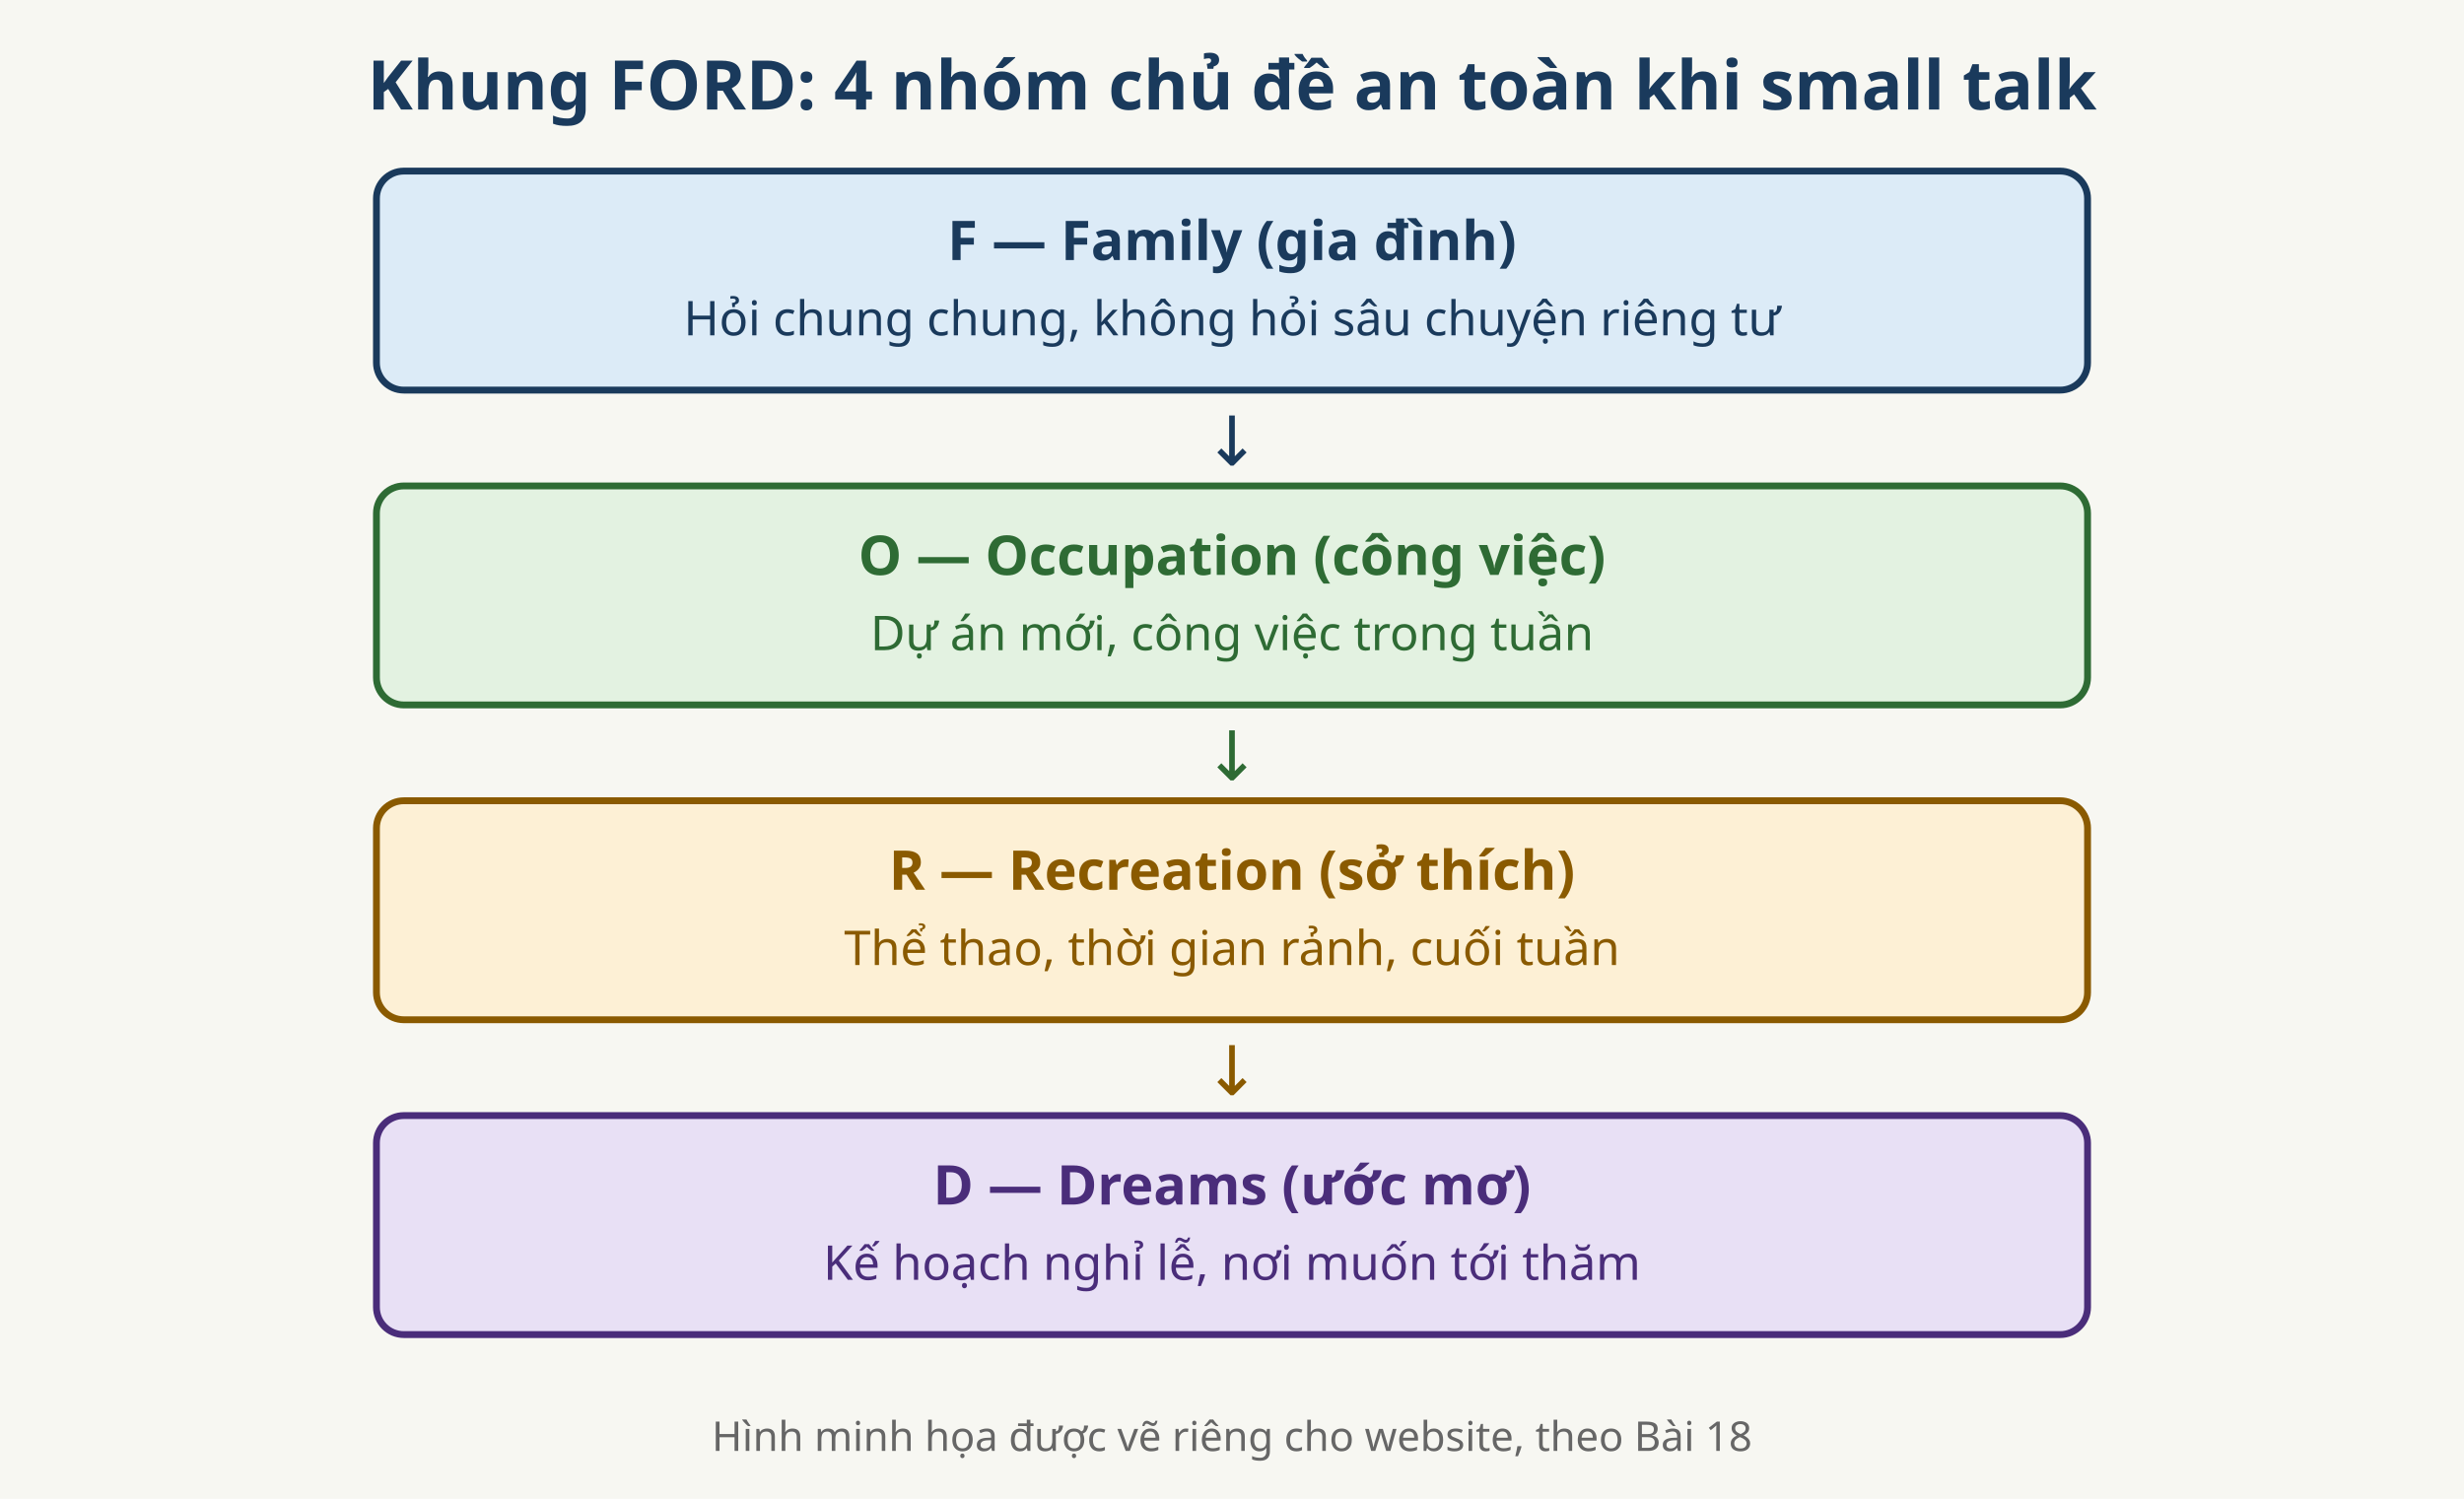
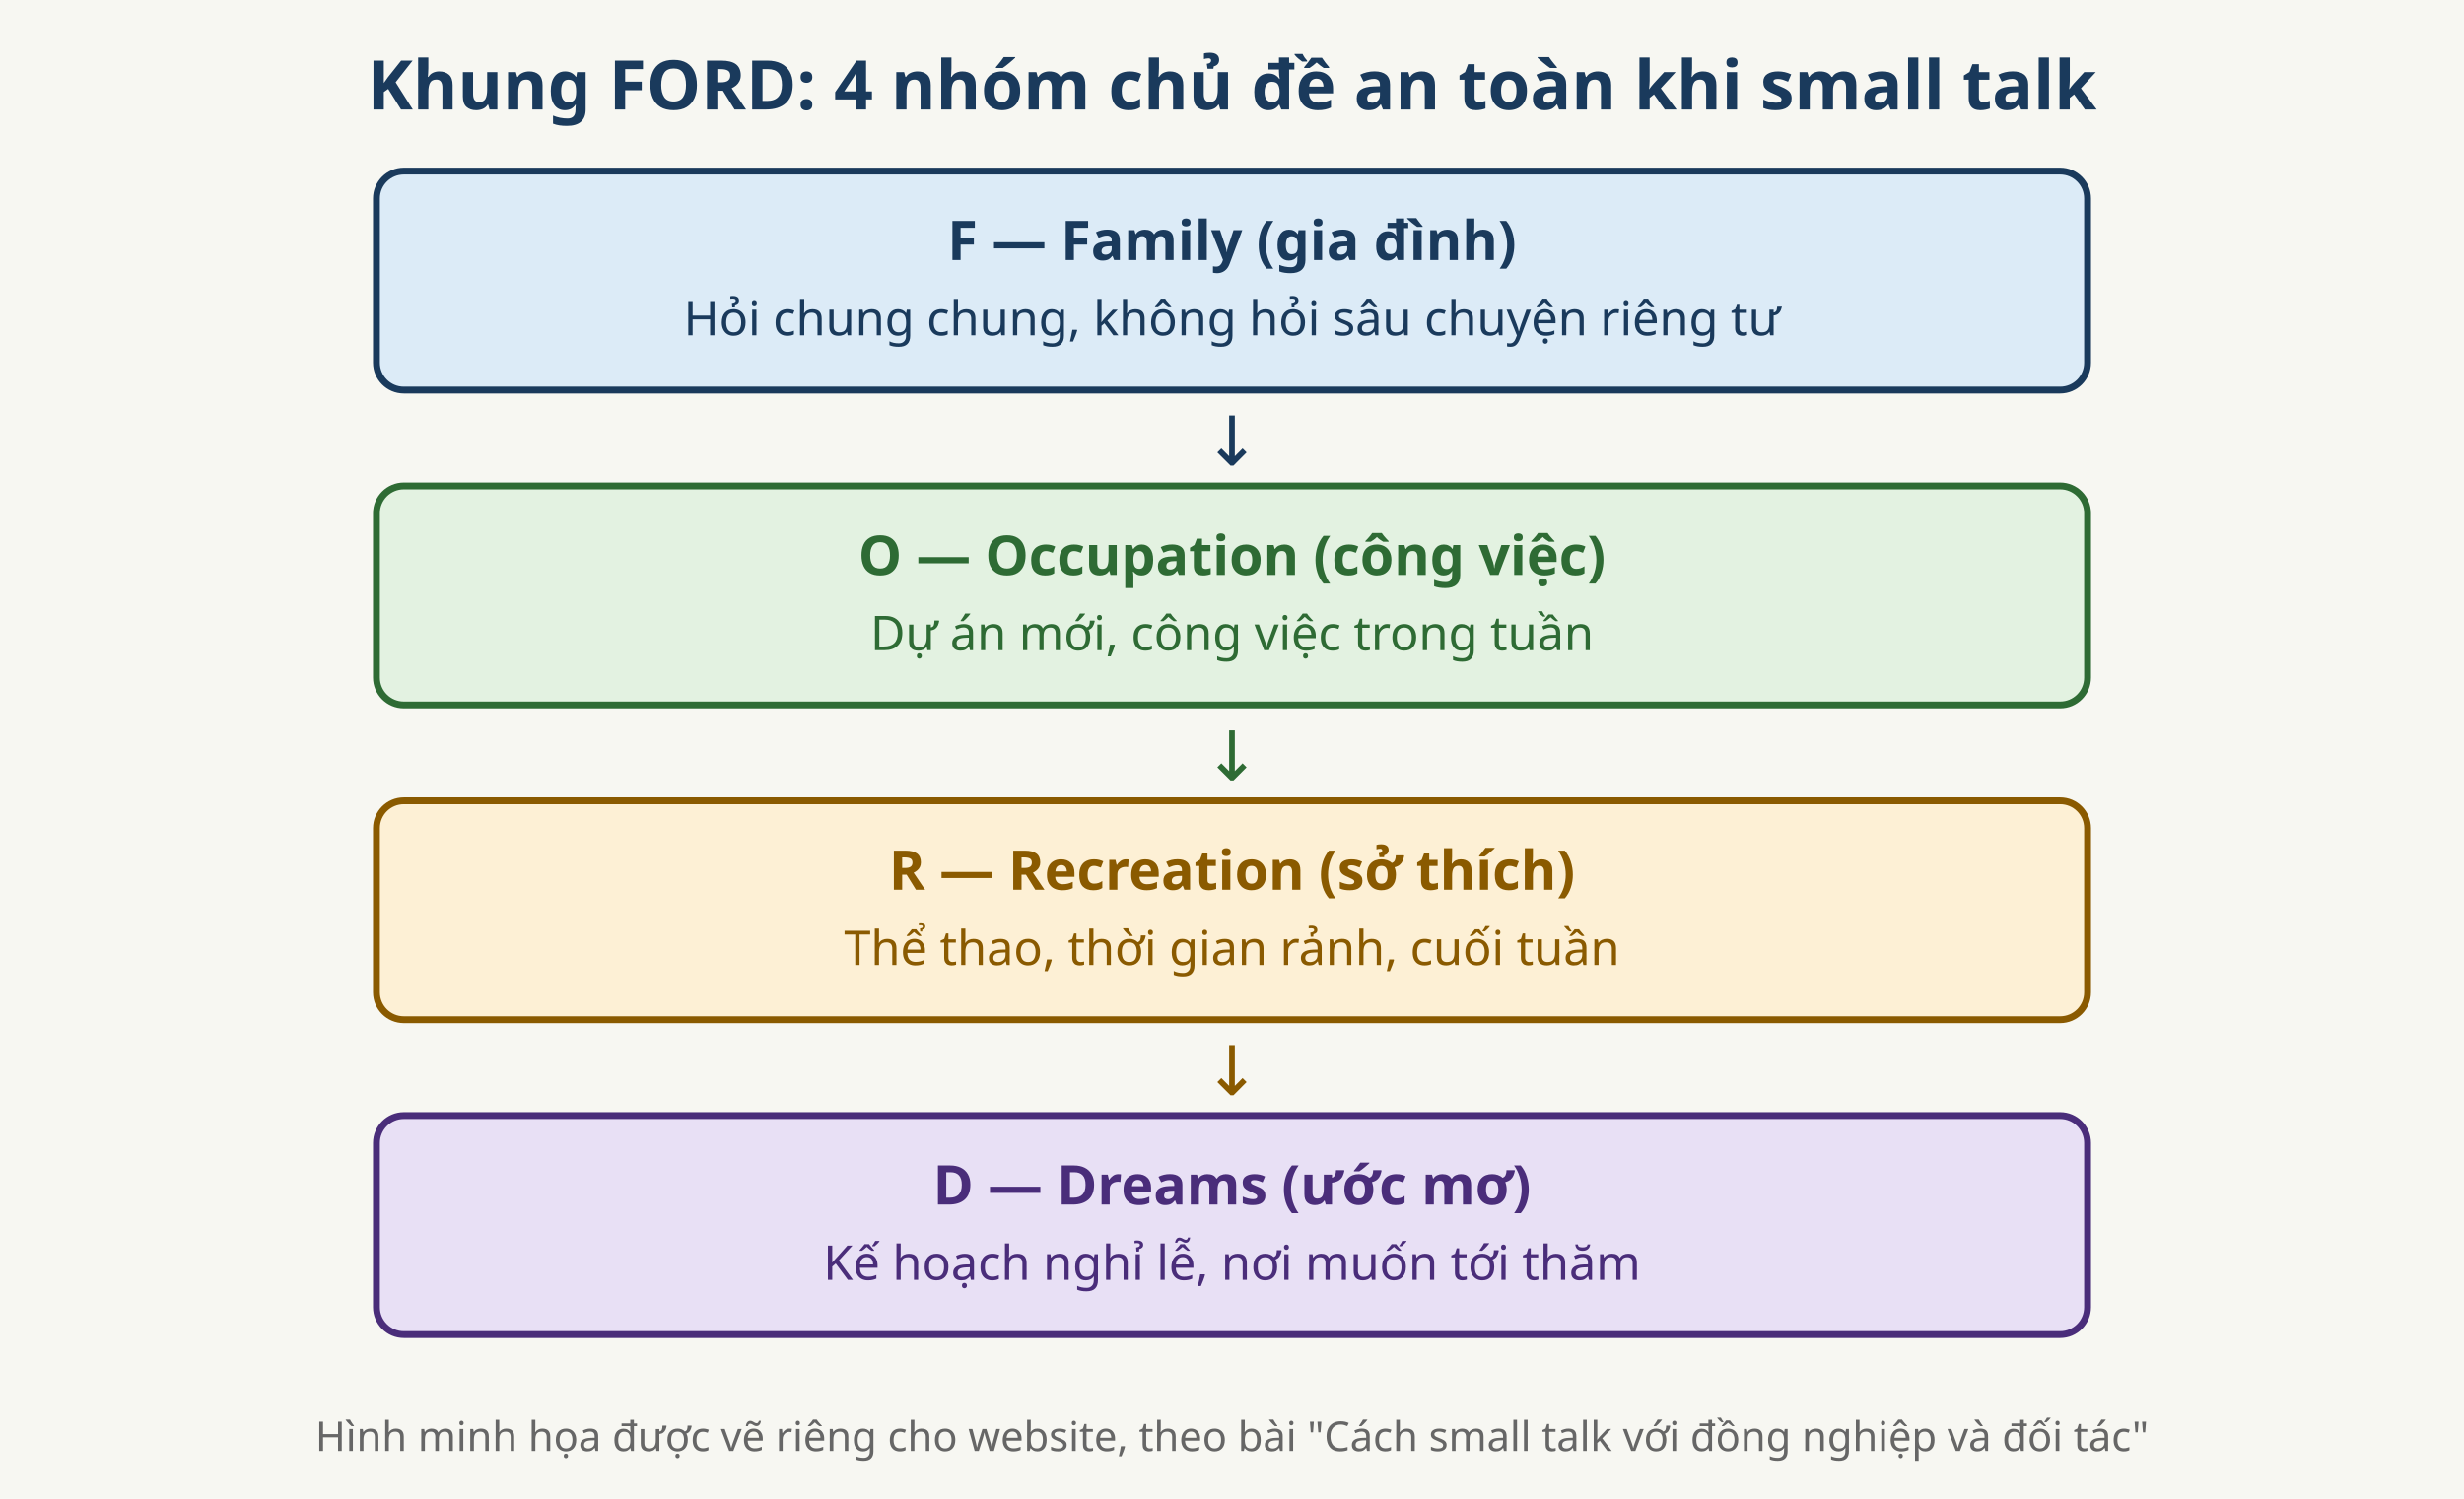
<svg xmlns="http://www.w3.org/2000/svg" width="720" height="438" viewBox="0 0 720 438" role="img" aria-labelledby="title desc">
  <rect width="720" height="438" fill="#f7f7f2" />
  <text x="360" y="32" text-anchor="middle" font-family="sans-serif" font-size="20" font-weight="bold" fill="#1a3a5c">Khung FORD: 4 nhóm chủ đề an toàn khi small talk</text>
  <g font-family="sans-serif">
    <rect x="110" y="50" width="500" height="64" rx="8" fill="#dcebf7" stroke="#1a3a5c" stroke-width="2" />
    <text x="360" y="76" text-anchor="middle" font-size="16" font-weight="bold" fill="#1a3a5c">F — Family (gia đình)</text>
    <text x="360" y="98" text-anchor="middle" font-size="14" fill="#1a3a5c">Hỏi chung chung, không hỏi sâu chuyện riêng tư</text>
    <text x="360" y="136" text-anchor="middle" font-size="20" fill="#1a3a5c">↓</text>
    <rect x="110" y="142" width="500" height="64" rx="8" fill="#e3f2e1" stroke="#2e6b34" stroke-width="2" />
    <text x="360" y="168" text-anchor="middle" font-size="16" font-weight="bold" fill="#2e6b34">O — Occupation (công việc)</text>
    <text x="360" y="190" text-anchor="middle" font-size="14" fill="#2e6b34">Dự án mới, công việc trong tuần</text>
    <text x="360" y="228" text-anchor="middle" font-size="20" fill="#2e6b34">↓</text>
    <rect x="110" y="234" width="500" height="64" rx="8" fill="#fdf0d5" stroke="#8a5a00" stroke-width="2" />
    <text x="360" y="260" text-anchor="middle" font-size="16" font-weight="bold" fill="#8a5a00">R — Recreation (sở thích)</text>
    <text x="360" y="282" text-anchor="middle" font-size="14" fill="#8a5a00">Thể thao, thời gian rảnh, cuối tuần</text>
    <text x="360" y="320" text-anchor="middle" font-size="20" fill="#8a5a00">↓</text>
    <rect x="110" y="326" width="500" height="64" rx="8" fill="#e8e0f5" stroke="#4a2d7a" stroke-width="2" />
    <text x="360" y="352" text-anchor="middle" font-size="16" font-weight="bold" fill="#4a2d7a">D — Dreams (ước mơ)</text>
    <text x="360" y="374" text-anchor="middle" font-size="14" fill="#4a2d7a">Kế hoạch nghỉ lễ, nơi muốn tới thăm</text>
  </g>
-   <text x="360" y="424" text-anchor="middle" font-family="sans-serif" font-size="12" fill="#666">Hình minh họa được vẽ riêng cho website, theo Bài 18</text>
+   <text x="360" y="424" text-anchor="middle" font-family="sans-serif" font-size="12" fill="#666">Hình minh họa được vẽ riêng cho website, theo bài "Cách small talk với đồng nghiệp và đối tác"</text>
</svg>
